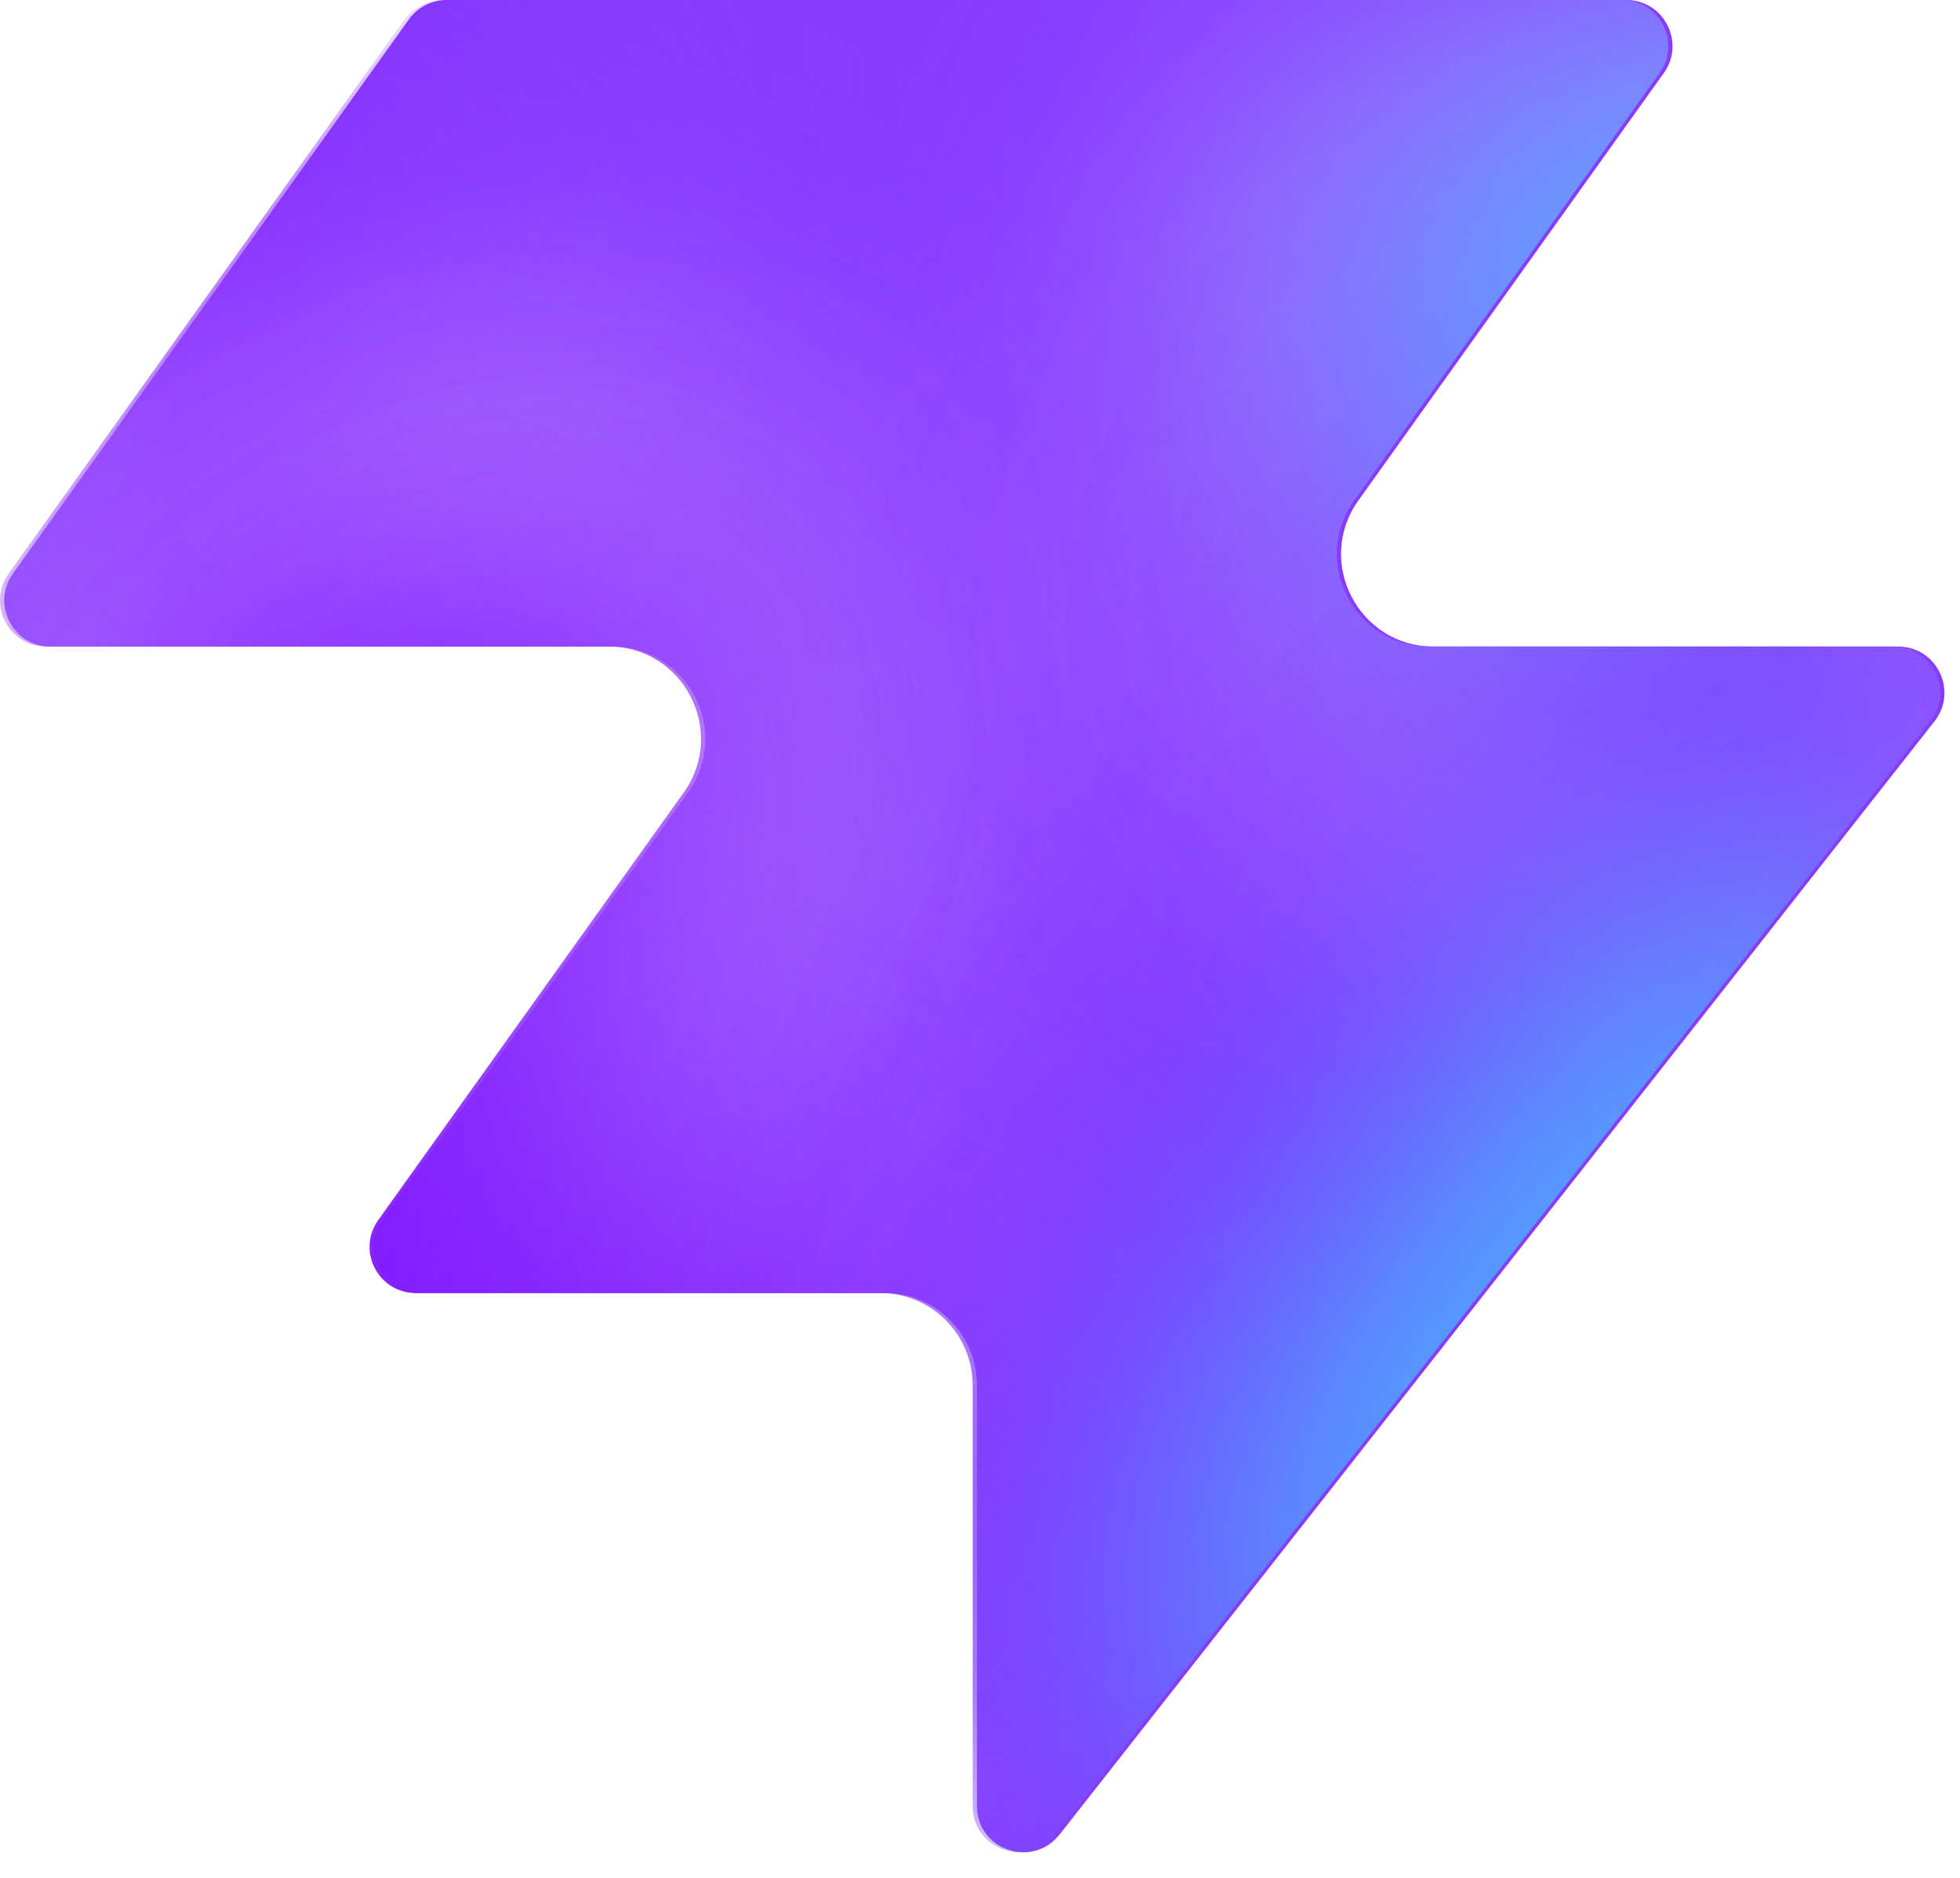
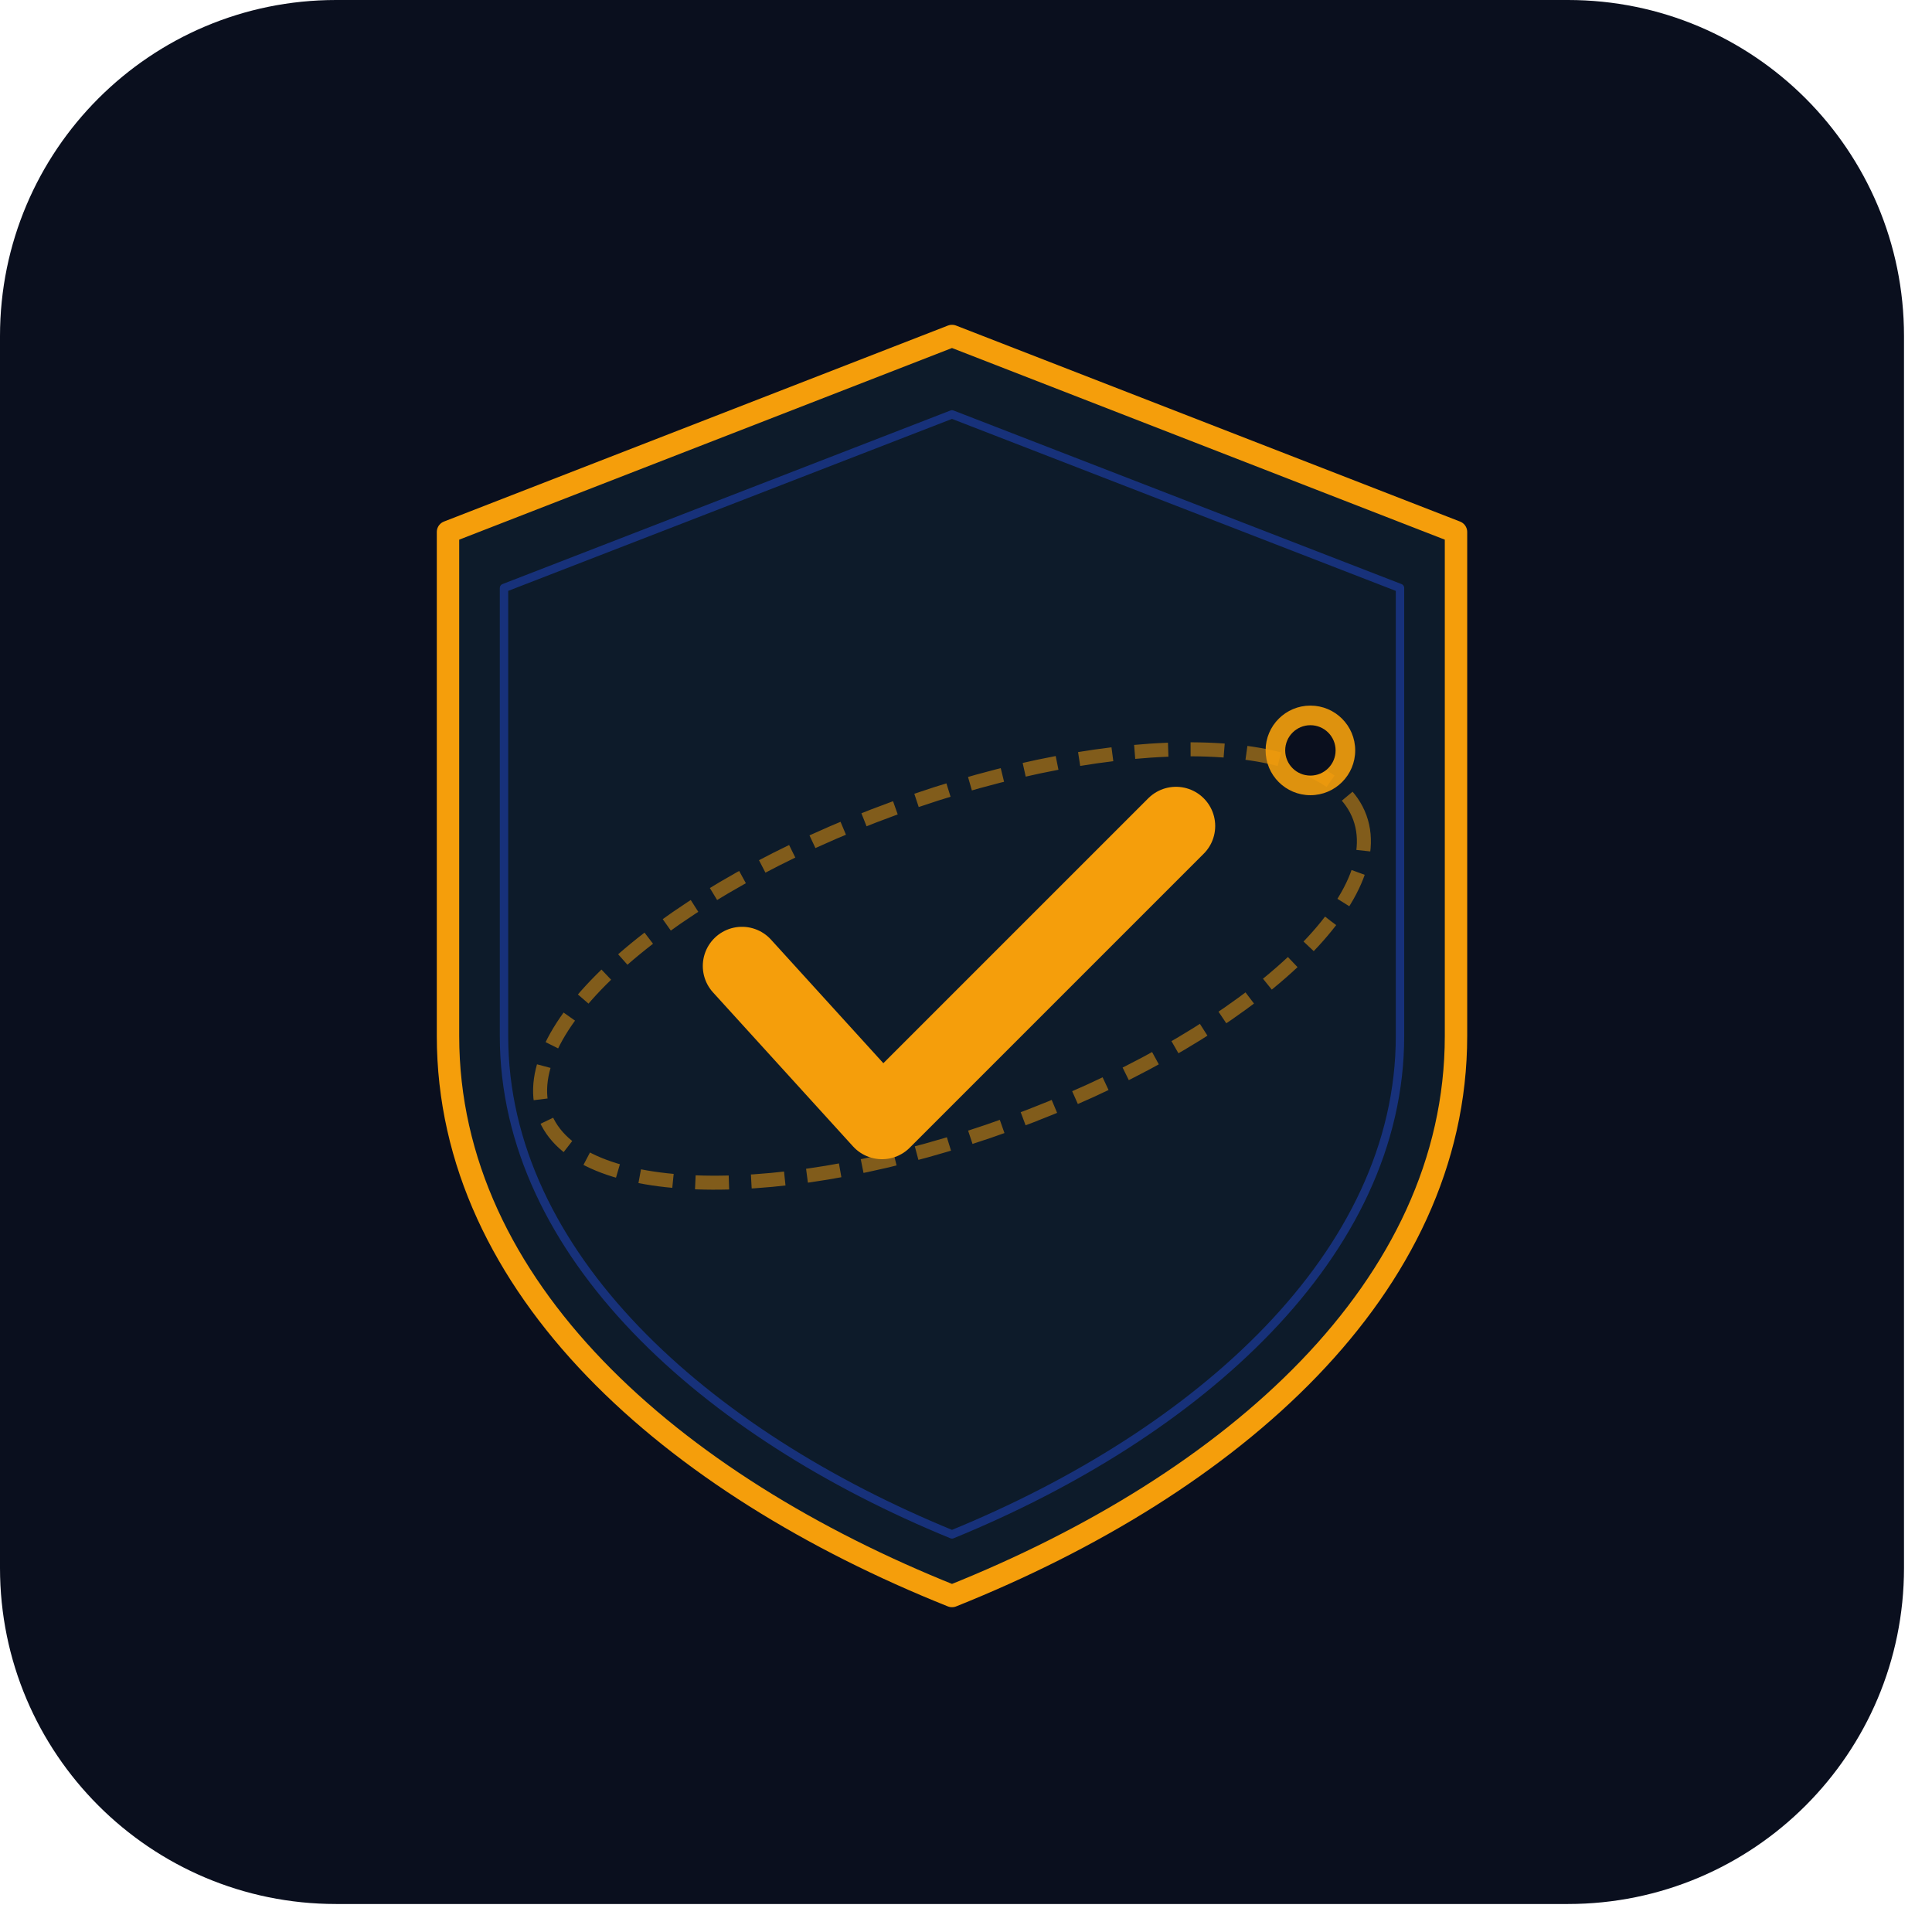
- <svg xmlns="http://www.w3.org/2000/svg" width="48" height="46" fill="none" viewBox="0 0 48 46">
-   <path fill="#863bff" d="M25.946 44.938c-.664.845-2.021.375-2.021-.698V33.937a2.26 2.26 0 0 0-2.262-2.262H10.287c-.92 0-1.456-1.04-.92-1.788l7.48-10.471c1.07-1.497 0-3.578-1.842-3.578H1.237c-.92 0-1.456-1.04-.92-1.788L10.013.474c.214-.297.556-.474.92-.474h28.894c.92 0 1.456 1.04.92 1.788l-7.48 10.471c-1.07 1.498 0 3.579 1.842 3.579h11.377c.943 0 1.473 1.088.89 1.83L25.947 44.94z" style="fill:#863bff;fill:color(display-p3 .525 .23 1);fill-opacity:1" />
-   <mask id="a" width="48" height="46" x="0" y="0" maskUnits="userSpaceOnUse" style="mask-type:alpha">
-     <path fill="#000" d="M25.842 44.938c-.664.844-2.021.375-2.021-.698V33.937a2.26 2.26 0 0 0-2.262-2.262H10.183c-.92 0-1.456-1.04-.92-1.788l7.48-10.471c1.07-1.498 0-3.579-1.842-3.579H1.133c-.92 0-1.456-1.04-.92-1.787L9.91.473c.214-.297.556-.474.92-.474h28.894c.92 0 1.456 1.04.92 1.788l-7.48 10.471c-1.07 1.498 0 3.578 1.842 3.578h11.377c.943 0 1.473 1.088.89 1.832L25.843 44.94z" style="fill:#000;fill-opacity:1" />
-   </mask>
-   <g mask="url(#a)">
-     <g filter="url(#b)">
-       <ellipse cx="5.508" cy="14.704" fill="#ede6ff" rx="5.508" ry="14.704" style="fill:#ede6ff;fill:color(display-p3 .927 .903 1);fill-opacity:1" transform="matrix(.00324 1 1 -.00324 -4.47 31.516)" />
-     </g>
-     <g filter="url(#c)">
-       <ellipse cx="10.399" cy="29.851" fill="#ede6ff" rx="10.399" ry="29.851" style="fill:#ede6ff;fill:color(display-p3 .927 .903 1);fill-opacity:1" transform="matrix(.00324 1 1 -.00324 -39.328 7.883)" />
-     </g>
-     <g filter="url(#d)">
-       <ellipse cx="5.508" cy="30.487" fill="#7e14ff" rx="5.508" ry="30.487" style="fill:#7e14ff;fill:color(display-p3 .492 .077 1);fill-opacity:1" transform="rotate(89.814 -25.913 -14.639)scale(1 -1)" />
-     </g>
-     <g filter="url(#e)">
-       <ellipse cx="5.508" cy="30.599" fill="#7e14ff" rx="5.508" ry="30.599" style="fill:#7e14ff;fill:color(display-p3 .492 .077 1);fill-opacity:1" transform="rotate(89.814 -32.644 -3.334)scale(1 -1)" />
-     </g>
-     <g filter="url(#f)">
-       <ellipse cx="5.508" cy="30.599" fill="#7e14ff" rx="5.508" ry="30.599" style="fill:#7e14ff;fill:color(display-p3 .492 .077 1);fill-opacity:1" transform="matrix(.00324 1 1 -.00324 -34.34 30.47)" />
-     </g>
-     <g filter="url(#g)">
-       <ellipse cx="14.072" cy="22.078" fill="#ede6ff" rx="14.072" ry="22.078" style="fill:#ede6ff;fill:color(display-p3 .927 .903 1);fill-opacity:1" transform="rotate(93.35 24.506 48.493)scale(-1 1)" />
-     </g>
-     <g filter="url(#h)">
-       <ellipse cx="3.47" cy="21.501" fill="#7e14ff" rx="3.47" ry="21.501" style="fill:#7e14ff;fill:color(display-p3 .492 .077 1);fill-opacity:1" transform="rotate(89.009 28.708 47.59)scale(-1 1)" />
-     </g>
-     <g filter="url(#i)">
-       <ellipse cx="3.47" cy="21.501" fill="#7e14ff" rx="3.47" ry="21.501" style="fill:#7e14ff;fill:color(display-p3 .492 .077 1);fill-opacity:1" transform="rotate(89.009 28.708 47.59)scale(-1 1)" />
-     </g>
-     <g filter="url(#j)">
-       <ellipse cx=".387" cy="8.972" fill="#7e14ff" rx="4.407" ry="29.108" style="fill:#7e14ff;fill:color(display-p3 .492 .077 1);fill-opacity:1" transform="rotate(39.51 .387 8.972)" />
-     </g>
-     <g filter="url(#k)">
-       <ellipse cx="47.523" cy="-6.092" fill="#7e14ff" rx="4.407" ry="29.108" style="fill:#7e14ff;fill:color(display-p3 .492 .077 1);fill-opacity:1" transform="rotate(37.892 47.523 -6.092)" />
-     </g>
-     <g filter="url(#l)">
-       <ellipse cx="41.412" cy="6.333" fill="#47bfff" rx="5.971" ry="9.665" style="fill:#47bfff;fill:color(display-p3 .28 .748 1);fill-opacity:1" transform="rotate(37.892 41.412 6.333)" />
-     </g>
-     <g filter="url(#m)">
-       <ellipse cx="-1.879" cy="38.332" fill="#7e14ff" rx="4.407" ry="29.108" style="fill:#7e14ff;fill:color(display-p3 .492 .077 1);fill-opacity:1" transform="rotate(37.892 -1.88 38.332)" />
-     </g>
-     <g filter="url(#n)">
-       <ellipse cx="-1.879" cy="38.332" fill="#7e14ff" rx="4.407" ry="29.108" style="fill:#7e14ff;fill:color(display-p3 .492 .077 1);fill-opacity:1" transform="rotate(37.892 -1.88 38.332)" />
-     </g>
-     <g filter="url(#o)">
-       <ellipse cx="35.651" cy="29.907" fill="#7e14ff" rx="4.407" ry="29.108" style="fill:#7e14ff;fill:color(display-p3 .492 .077 1);fill-opacity:1" transform="rotate(37.892 35.651 29.907)" />
-     </g>
-     <g filter="url(#p)">
-       <ellipse cx="38.418" cy="32.4" fill="#47bfff" rx="5.971" ry="15.297" style="fill:#47bfff;fill:color(display-p3 .28 .748 1);fill-opacity:1" transform="rotate(37.892 38.418 32.4)" />
-     </g>
-   </g>
-   <defs>
-     <filter id="b" width="60.045" height="41.654" x="-19.77" y="16.149" color-interpolation-filters="sRGB" filterUnits="userSpaceOnUse">
-       <feFlood flood-opacity="0" result="BackgroundImageFix" />
-       <feBlend in="SourceGraphic" in2="BackgroundImageFix" result="shape" />
-       <feGaussianBlur result="effect1_foregroundBlur_2002_17158" stdDeviation="7.659" />
-     </filter>
-     <filter id="c" width="90.34" height="51.437" x="-54.613" y="-7.533" color-interpolation-filters="sRGB" filterUnits="userSpaceOnUse">
-       <feFlood flood-opacity="0" result="BackgroundImageFix" />
-       <feBlend in="SourceGraphic" in2="BackgroundImageFix" result="shape" />
-       <feGaussianBlur result="effect1_foregroundBlur_2002_17158" stdDeviation="7.659" />
-     </filter>
-     <filter id="d" width="79.355" height="29.4" x="-49.64" y="2.03" color-interpolation-filters="sRGB" filterUnits="userSpaceOnUse">
-       <feFlood flood-opacity="0" result="BackgroundImageFix" />
-       <feBlend in="SourceGraphic" in2="BackgroundImageFix" result="shape" />
-       <feGaussianBlur result="effect1_foregroundBlur_2002_17158" stdDeviation="4.596" />
-     </filter>
-     <filter id="e" width="79.579" height="29.4" x="-45.045" y="20.029" color-interpolation-filters="sRGB" filterUnits="userSpaceOnUse">
-       <feFlood flood-opacity="0" result="BackgroundImageFix" />
-       <feBlend in="SourceGraphic" in2="BackgroundImageFix" result="shape" />
-       <feGaussianBlur result="effect1_foregroundBlur_2002_17158" stdDeviation="4.596" />
-     </filter>
-     <filter id="f" width="79.579" height="29.4" x="-43.513" y="21.178" color-interpolation-filters="sRGB" filterUnits="userSpaceOnUse">
-       <feFlood flood-opacity="0" result="BackgroundImageFix" />
-       <feBlend in="SourceGraphic" in2="BackgroundImageFix" result="shape" />
-       <feGaussianBlur result="effect1_foregroundBlur_2002_17158" stdDeviation="4.596" />
-     </filter>
-     <filter id="g" width="74.749" height="58.852" x="15.756" y="-17.901" color-interpolation-filters="sRGB" filterUnits="userSpaceOnUse">
-       <feFlood flood-opacity="0" result="BackgroundImageFix" />
-       <feBlend in="SourceGraphic" in2="BackgroundImageFix" result="shape" />
-       <feGaussianBlur result="effect1_foregroundBlur_2002_17158" stdDeviation="7.659" />
-     </filter>
-     <filter id="h" width="61.377" height="25.362" x="23.548" y="2.284" color-interpolation-filters="sRGB" filterUnits="userSpaceOnUse">
-       <feFlood flood-opacity="0" result="BackgroundImageFix" />
-       <feBlend in="SourceGraphic" in2="BackgroundImageFix" result="shape" />
-       <feGaussianBlur result="effect1_foregroundBlur_2002_17158" stdDeviation="4.596" />
-     </filter>
-     <filter id="i" width="61.377" height="25.362" x="23.548" y="2.284" color-interpolation-filters="sRGB" filterUnits="userSpaceOnUse">
-       <feFlood flood-opacity="0" result="BackgroundImageFix" />
-       <feBlend in="SourceGraphic" in2="BackgroundImageFix" result="shape" />
-       <feGaussianBlur result="effect1_foregroundBlur_2002_17158" stdDeviation="4.596" />
-     </filter>
-     <filter id="j" width="56.045" height="63.649" x="-27.636" y="-22.853" color-interpolation-filters="sRGB" filterUnits="userSpaceOnUse">
-       <feFlood flood-opacity="0" result="BackgroundImageFix" />
-       <feBlend in="SourceGraphic" in2="BackgroundImageFix" result="shape" />
-       <feGaussianBlur result="effect1_foregroundBlur_2002_17158" stdDeviation="4.596" />
-     </filter>
-     <filter id="k" width="54.814" height="64.646" x="20.116" y="-38.415" color-interpolation-filters="sRGB" filterUnits="userSpaceOnUse">
-       <feFlood flood-opacity="0" result="BackgroundImageFix" />
-       <feBlend in="SourceGraphic" in2="BackgroundImageFix" result="shape" />
-       <feGaussianBlur result="effect1_foregroundBlur_2002_17158" stdDeviation="4.596" />
-     </filter>
-     <filter id="l" width="33.541" height="35.313" x="24.641" y="-11.323" color-interpolation-filters="sRGB" filterUnits="userSpaceOnUse">
-       <feFlood flood-opacity="0" result="BackgroundImageFix" />
-       <feBlend in="SourceGraphic" in2="BackgroundImageFix" result="shape" />
-       <feGaussianBlur result="effect1_foregroundBlur_2002_17158" stdDeviation="4.596" />
-     </filter>
-     <filter id="m" width="54.814" height="64.646" x="-29.286" y="6.009" color-interpolation-filters="sRGB" filterUnits="userSpaceOnUse">
-       <feFlood flood-opacity="0" result="BackgroundImageFix" />
-       <feBlend in="SourceGraphic" in2="BackgroundImageFix" result="shape" />
-       <feGaussianBlur result="effect1_foregroundBlur_2002_17158" stdDeviation="4.596" />
-     </filter>
-     <filter id="n" width="54.814" height="64.646" x="-29.286" y="6.009" color-interpolation-filters="sRGB" filterUnits="userSpaceOnUse">
-       <feFlood flood-opacity="0" result="BackgroundImageFix" />
-       <feBlend in="SourceGraphic" in2="BackgroundImageFix" result="shape" />
-       <feGaussianBlur result="effect1_foregroundBlur_2002_17158" stdDeviation="4.596" />
-     </filter>
-     <filter id="o" width="54.814" height="64.646" x="8.244" y="-2.416" color-interpolation-filters="sRGB" filterUnits="userSpaceOnUse">
-       <feFlood flood-opacity="0" result="BackgroundImageFix" />
-       <feBlend in="SourceGraphic" in2="BackgroundImageFix" result="shape" />
-       <feGaussianBlur result="effect1_foregroundBlur_2002_17158" stdDeviation="4.596" />
-     </filter>
-     <filter id="p" width="39.409" height="43.623" x="18.713" y="10.588" color-interpolation-filters="sRGB" filterUnits="userSpaceOnUse">
-       <feFlood flood-opacity="0" result="BackgroundImageFix" />
-       <feBlend in="SourceGraphic" in2="BackgroundImageFix" result="shape" />
-       <feGaussianBlur result="effect1_foregroundBlur_2002_17158" stdDeviation="4.596" />
-     </filter>
-   </defs>
+ <svg xmlns="http://www.w3.org/2000/svg" width="100%" viewBox="0 0 690 690" role="img" style="">
+   <rect width="680" height="680" fill="#0a0f1e" rx="120" style="fill:rgb(10, 15, 30);stroke:none;color:rgb(255, 255, 255);stroke-width:1px;stroke-linecap:butt;stroke-linejoin:miter;opacity:1;font-family:&quot;Anthropic Sans&quot;, -apple-system, BlinkMacSystemFont, &quot;Segoe UI&quot;, sans-serif;font-size:16px;font-weight:400;text-anchor:start;dominant-baseline:auto" />
+   <path d="M340 120 L520 190 L520 370 C520 460 440 530 340 570 C240 530 160 460 160 370 L160 190 Z" fill="#0d1b2a" stroke="#f59e0b" stroke-width="8" stroke-linejoin="round" style="fill:rgb(13, 27, 42);stroke:rgb(245, 158, 11);color:rgb(255, 255, 255);stroke-width:8px;stroke-linecap:butt;stroke-linejoin:round;opacity:1;font-family:&quot;Anthropic Sans&quot;, -apple-system, BlinkMacSystemFont, &quot;Segoe UI&quot;, sans-serif;font-size:16px;font-weight:400;text-anchor:start;dominant-baseline:auto" />
+   <path d="M340 148 L500 210 L500 370 C500 448 428 512 340 548 C252 512 180 448 180 370 L180 210 Z" fill="#0d1b2a" stroke="#1e40af" stroke-width="3" stroke-linejoin="round" opacity="0.6" style="fill:rgb(13, 27, 42);stroke:rgb(30, 64, 175);color:rgb(255, 255, 255);stroke-width:3px;stroke-linecap:butt;stroke-linejoin:round;opacity:0.6;font-family:&quot;Anthropic Sans&quot;, -apple-system, BlinkMacSystemFont, &quot;Segoe UI&quot;, sans-serif;font-size:16px;font-weight:400;text-anchor:start;dominant-baseline:auto" />
+   <polyline points="265,345 315,400 420,295" fill="none" stroke="#f59e0b" stroke-width="28" stroke-linecap="round" stroke-linejoin="round" style="fill:none;stroke:rgb(245, 158, 11);color:rgb(255, 255, 255);stroke-width:28px;stroke-linecap:round;stroke-linejoin:round;opacity:1;font-family:&quot;Anthropic Sans&quot;, -apple-system, BlinkMacSystemFont, &quot;Segoe UI&quot;, sans-serif;font-size:16px;font-weight:400;text-anchor:start;dominant-baseline:auto" />
+   <ellipse cx="340" cy="345" rx="155" ry="60" fill="none" stroke="#f59e0b" stroke-width="5" stroke-dasharray="12 8" opacity="0.5" transform="rotate(-20, 340, 345)" style="fill:none;stroke:rgb(245, 158, 11);color:rgb(255, 255, 255);stroke-width:5px;stroke-dasharray:12px, 8px;stroke-linecap:butt;stroke-linejoin:miter;opacity:0.5;font-family:&quot;Anthropic Sans&quot;, -apple-system, BlinkMacSystemFont, &quot;Segoe UI&quot;, sans-serif;font-size:16px;font-weight:400;text-anchor:start;dominant-baseline:auto" />
+   <circle cx="468" cy="268" r="16" fill="#f59e0b" opacity="0.9" style="fill:rgb(245, 158, 11);stroke:none;color:rgb(255, 255, 255);stroke-width:1px;stroke-linecap:butt;stroke-linejoin:miter;opacity:0.9;font-family:&quot;Anthropic Sans&quot;, -apple-system, BlinkMacSystemFont, &quot;Segoe UI&quot;, sans-serif;font-size:16px;font-weight:400;text-anchor:start;dominant-baseline:auto" />
+   <circle cx="468" cy="268" r="9" fill="#0a0f1e" style="fill:rgb(10, 15, 30);stroke:none;color:rgb(255, 255, 255);stroke-width:1px;stroke-linecap:butt;stroke-linejoin:miter;opacity:1;font-family:&quot;Anthropic Sans&quot;, -apple-system, BlinkMacSystemFont, &quot;Segoe UI&quot;, sans-serif;font-size:16px;font-weight:400;text-anchor:start;dominant-baseline:auto" />
</svg>
